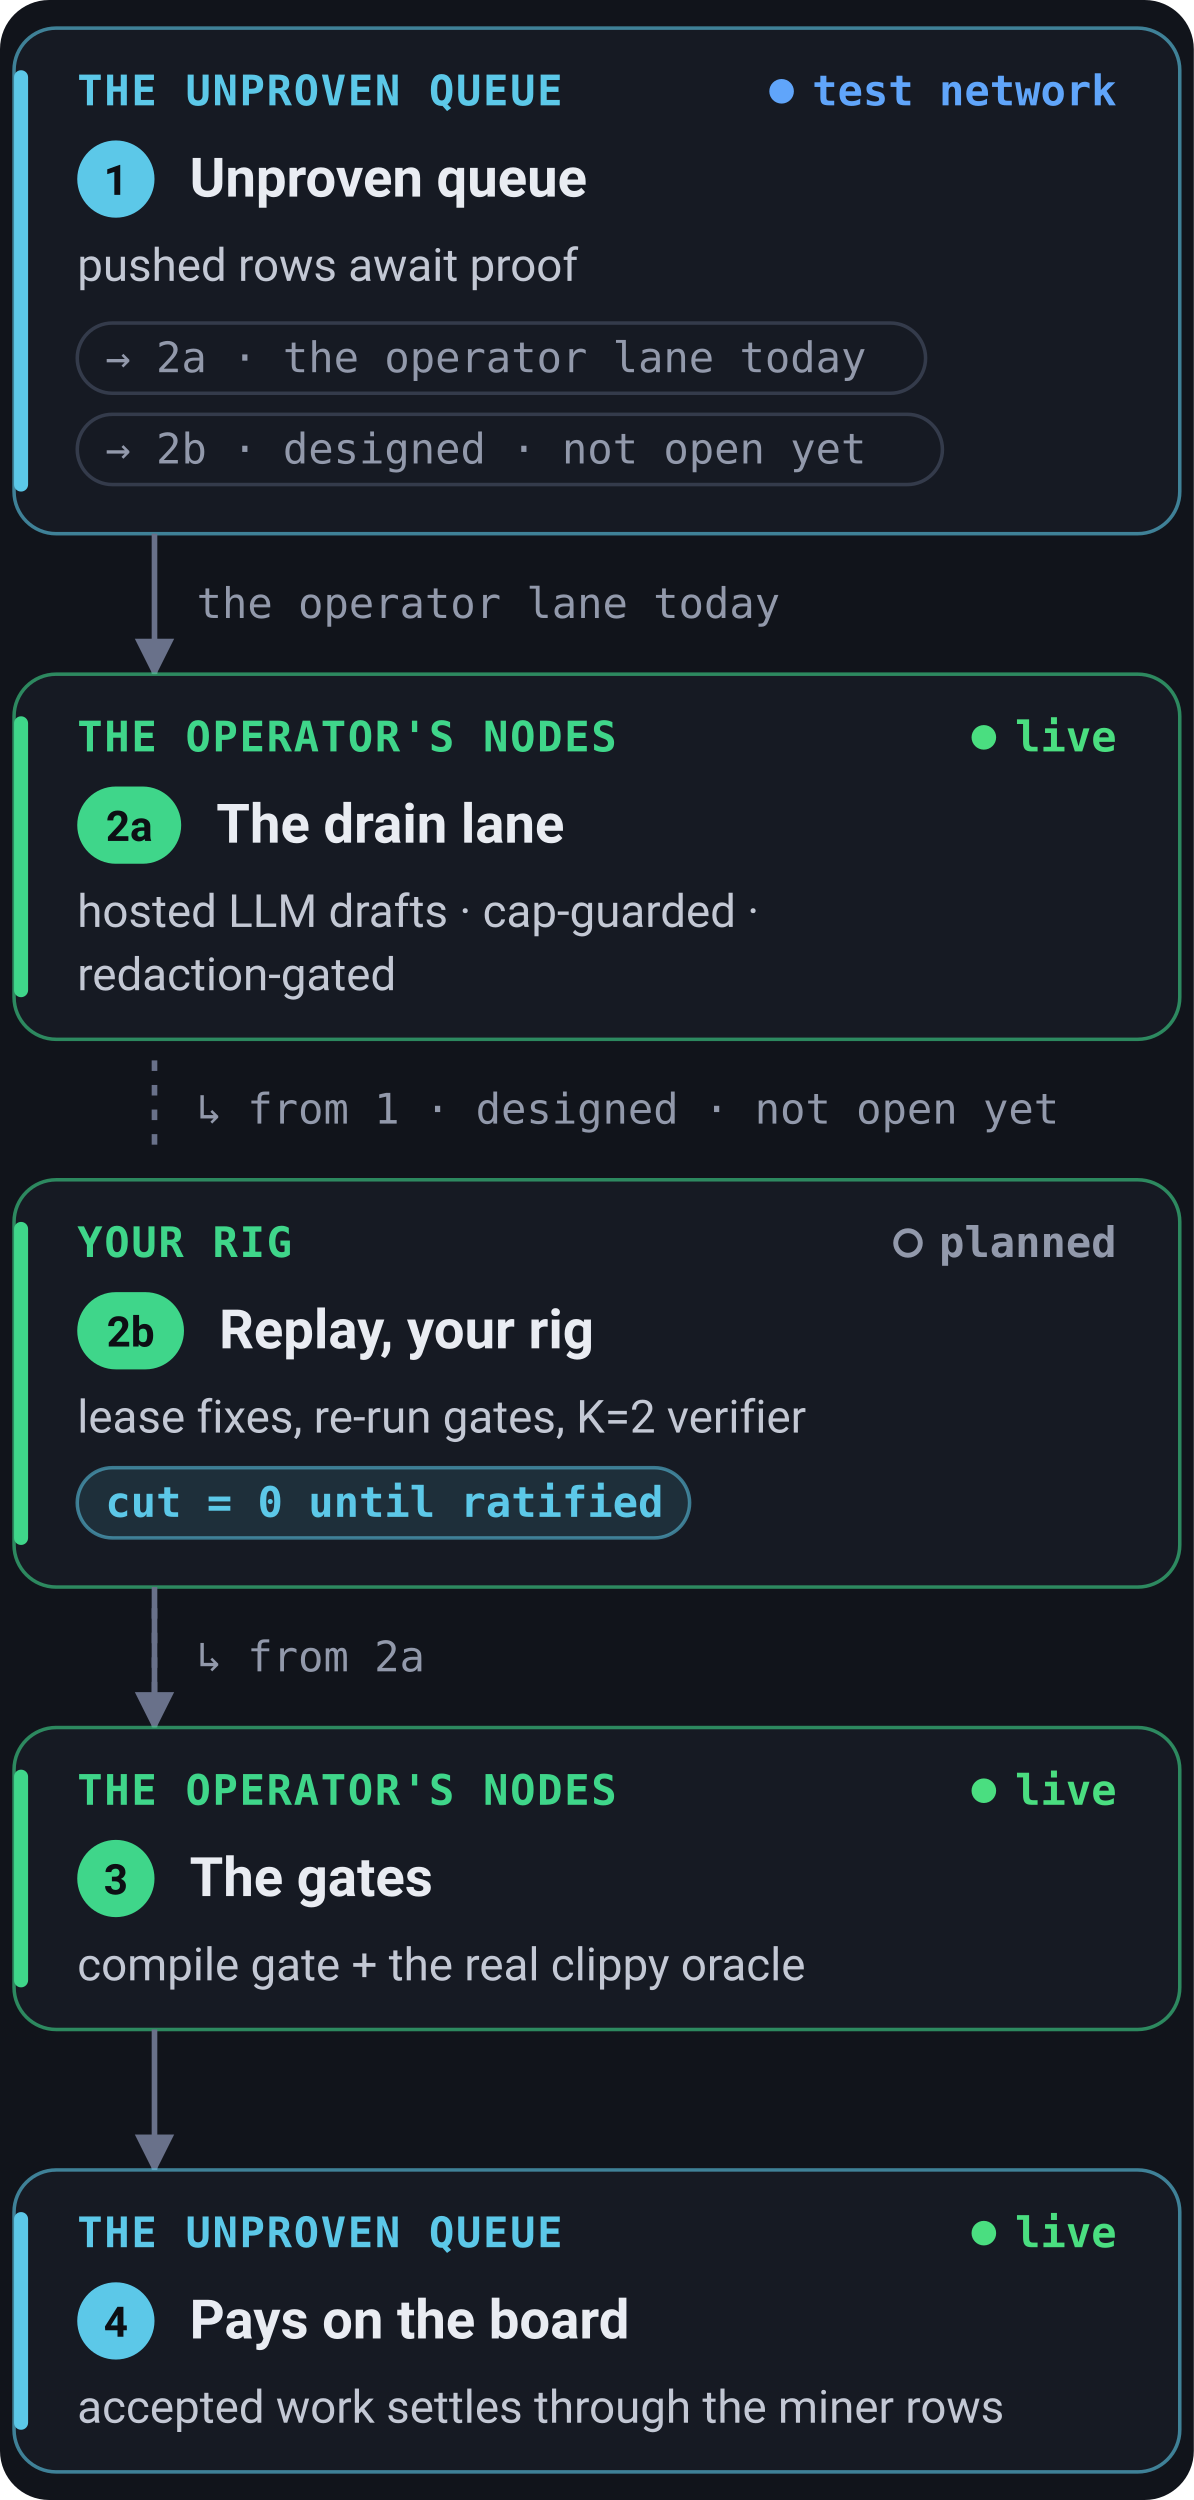
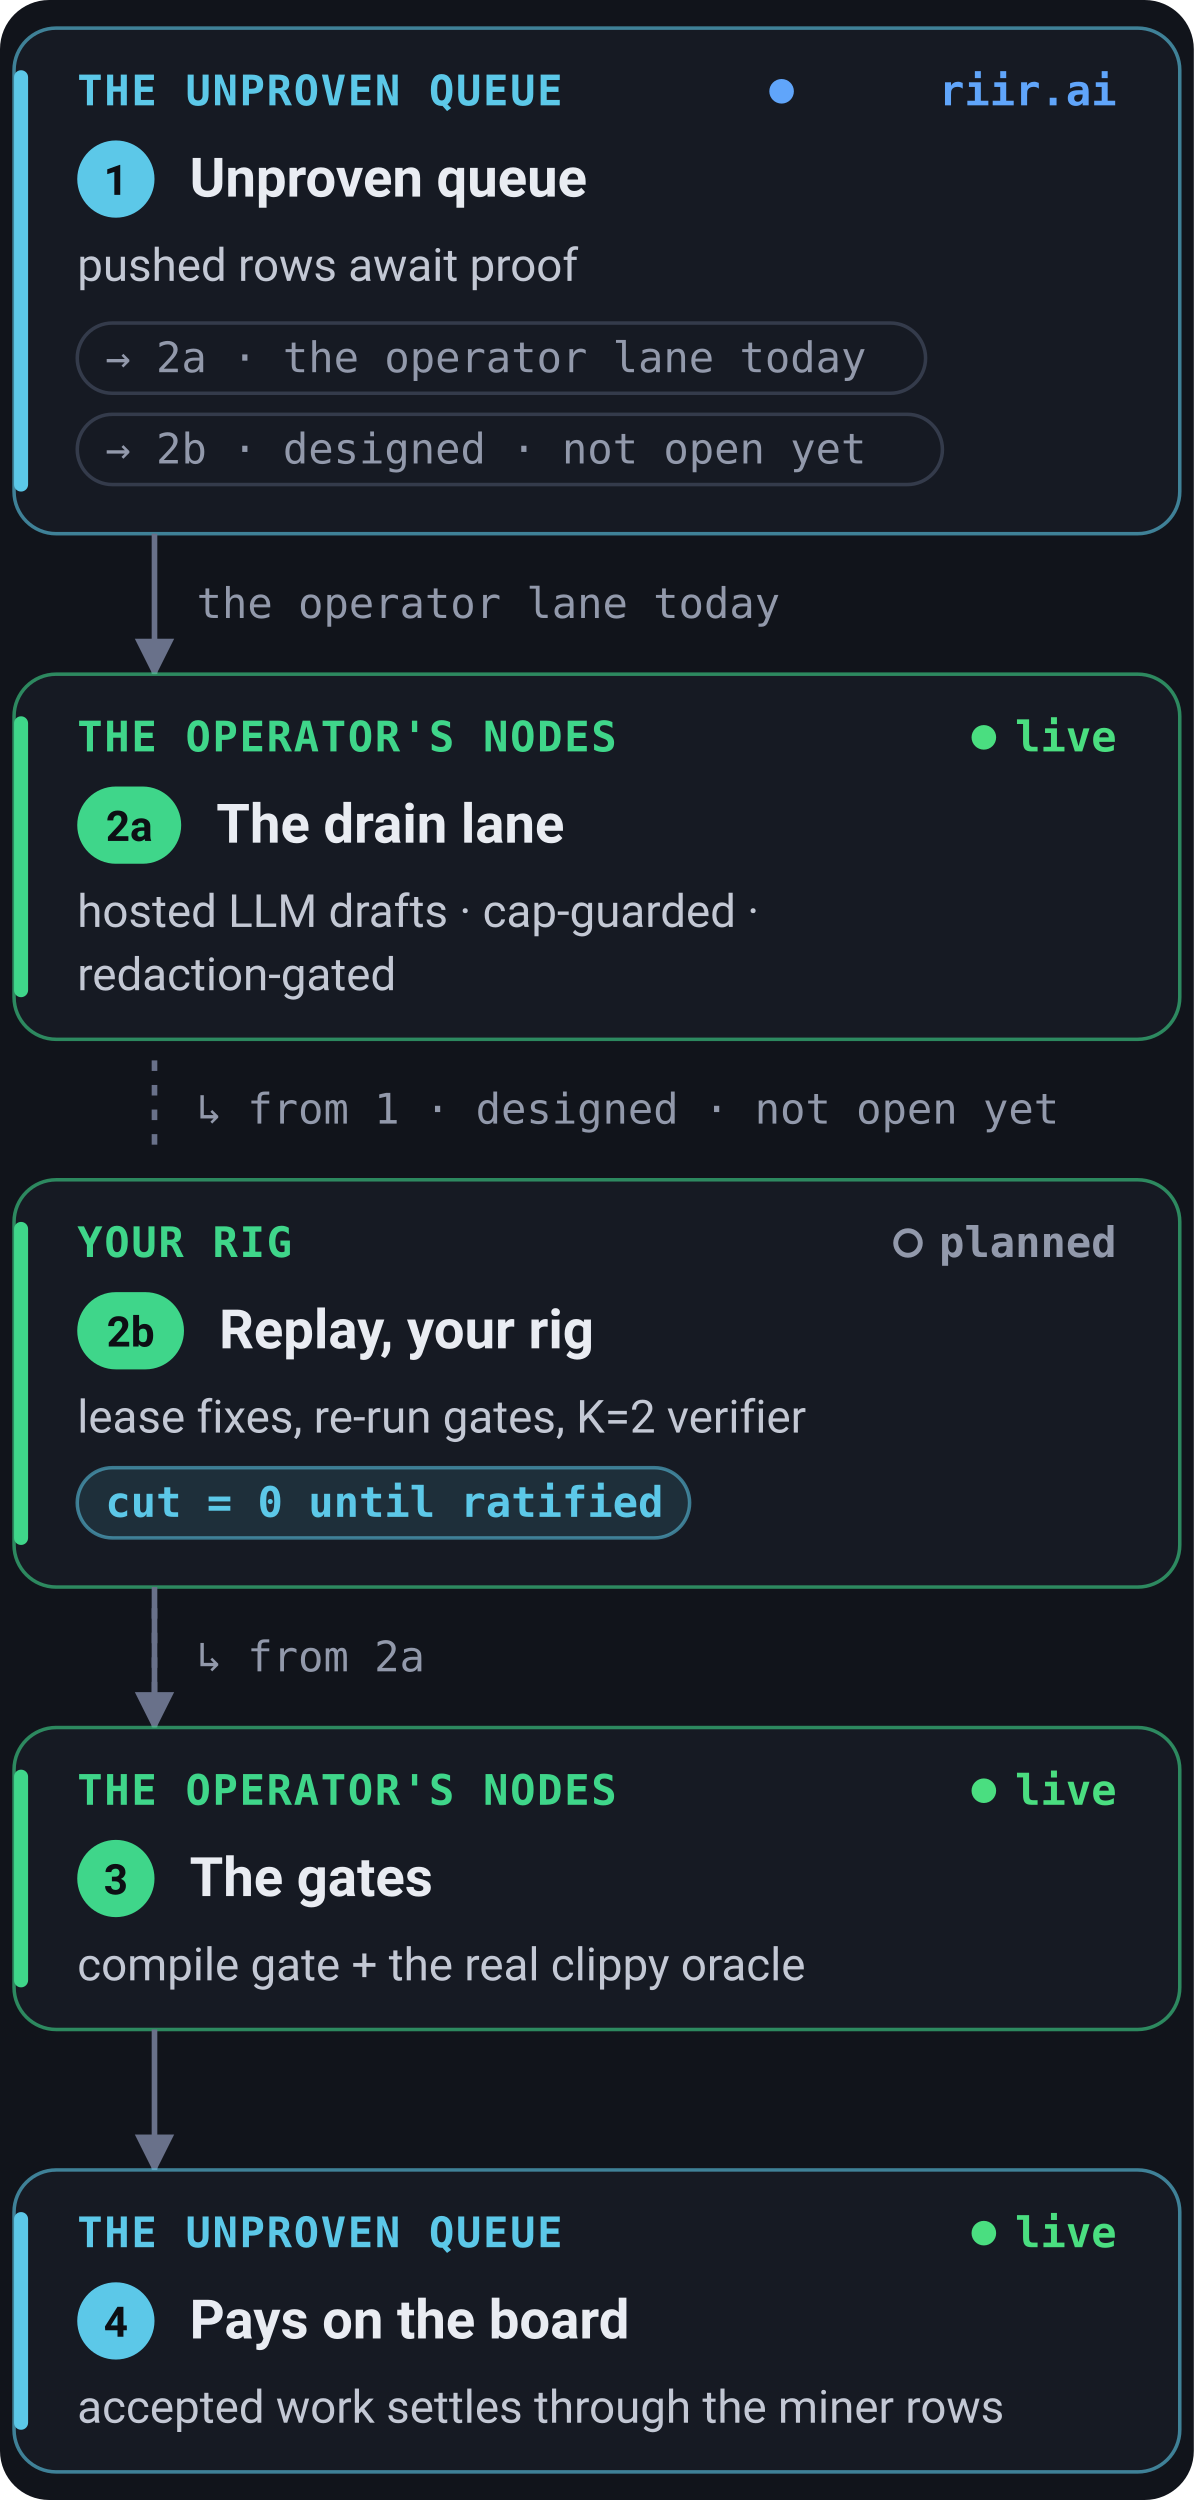
<svg xmlns="http://www.w3.org/2000/svg" id="role-fixer-flow-m" data-gfflow="1" viewBox="0 0 340 712" width="340" height="712" role="img" aria-labelledby="role-fixer-flow-m-t role-fixer-flow-m-d">
  <style>#role-fixer-flow-m .k{font:600 12px ui-monospace,SFMono-Regular,Menlo,Consolas,monospace;letter-spacing:.04em}#role-fixer-flow-m .t{font:700 15.5px ui-sans-serif,system-ui,-apple-system,"Segoe UI",Roboto,"Helvetica Neue",Arial,sans-serif;fill:#e9ecf2}#role-fixer-flow-m .d{font:400 13px ui-sans-serif,system-ui,-apple-system,"Segoe UI",Roboto,"Helvetica Neue",Arial,sans-serif;fill:#c3c8d4}#role-fixer-flow-m .n{font:700 12px ui-sans-serif,system-ui,-apple-system,"Segoe UI",Roboto,"Helvetica Neue",Arial,sans-serif;fill:#0d0f14}#role-fixer-flow-m .s{font:600 12px ui-monospace,SFMono-Regular,Menlo,Consolas,monospace}#role-fixer-flow-m .el{font:500 12px ui-monospace,SFMono-Regular,Menlo,Consolas,monospace;fill:#9299ab}#role-fixer-flow-m .e{fill:none;stroke-width:1.6}</style>
  <defs>
    <marker id="role-fixer-flow-m-a0" viewBox="0 0 10 10" refX="9" refY="5" markerWidth="7" markerHeight="7" orient="auto-start-reverse">
      <path d="M0,0 L10,5 L0,10 z" fill="#69718a" />
    </marker>
  </defs>
  <rect width="340" height="712" rx="14" fill="#11141b" />
  <g data-step="q" data-n="1">
    <rect class="gf-cb" x="4" y="8" width="332" height="144" rx="12" fill="#161a23" stroke="#5cc8e8" stroke-opacity=".6" />
    <rect x="4" y="20" width="4" height="120" rx="2" fill="#5cc8e8" />
    <text x="22" y="30" class="k" fill="#5cc8e8">THE UNPROVEN QUEUE</text>
    <circle cx="222.6" cy="26" r="3.5" fill="#60a5fa" />
-     <text x="318" y="30" text-anchor="end" class="s" fill="#60a5fa">test network</text>
+     <text x="318" y="30" text-anchor="end" class="s" fill="#60a5fa">riir.ai</text>
    <circle cx="33" cy="51" r="11" fill="#5cc8e8" />
    <text x="33" y="55.5" text-anchor="middle" class="n">1</text>
    <text x="54" y="56" class="t">Unproven queue</text>
    <text x="22" y="80" class="d">pushed rows await proof</text>
    <rect x="22" y="92" width="241.6" height="20" rx="10" fill="none" stroke="#343b4b" />
    <text x="30" y="106" class="el">→ 2a · the operator lane today</text>
    <rect x="22" y="118" width="246.4" height="20" rx="10" fill="none" stroke="#343b4b" />
    <text x="30" y="132" class="el">→ 2b · designed · not open yet</text>
  </g>
  <g data-edge="q-&gt;drain">
    <path class="e" d="M44,152 V192" stroke="#69718a" marker-end="url(#role-fixer-flow-m-a0)" />
    <text class="el" x="56" y="176">the operator lane today</text>
  </g>
  <g data-step="drain" data-n="2a">
    <rect class="gf-cb" x="4" y="192" width="332" height="104" rx="12" fill="#161a23" stroke="#3fd68a" stroke-opacity=".6" />
    <rect x="4" y="204" width="4" height="80" rx="2" fill="#3fd68a" />
    <text x="22" y="214" class="k" fill="#3fd68a">THE OPERATOR'S NODES</text>
    <circle cx="280.2" cy="210" r="3.5" fill="#4ade80" />
    <text x="318" y="214" text-anchor="end" class="s" fill="#4ade80">live</text>
    <rect x="22" y="224" width="29.6" height="22" rx="11" fill="#3fd68a" />
    <text x="36.8" y="239.5" text-anchor="middle" class="n">2a</text>
    <text x="61.6" y="240" class="t">The drain lane</text>
    <text x="22" y="264" class="d">hosted LLM drafts · cap-guarded ·</text>
    <text x="22" y="282" class="d">redaction-gated</text>
  </g>
  <g data-edge="q-&gt;rep">
    <path class="e" d="M44,302 V330" stroke="#69718a" stroke-dasharray="3 4" />
    <text class="el" x="56" y="320">↳ from 1 · designed · not open yet</text>
  </g>
  <g data-step="rep" data-n="2b">
    <rect class="gf-cb" x="4" y="336" width="332" height="116" rx="12" fill="#161a23" stroke="#3fd68a" stroke-opacity=".6" />
    <rect x="4" y="348" width="4" height="92" rx="2" fill="#3fd68a" />
    <text x="22" y="358" class="k" fill="#3fd68a">YOUR RIG</text>
    <circle cx="258.6" cy="354" r="3.5" fill="none" stroke="#9299ab" stroke-width="1.4" />
    <text x="318" y="358" text-anchor="end" class="s" fill="#9299ab">planned</text>
    <rect x="22" y="368" width="30.4" height="22" rx="11" fill="#3fd68a" />
    <text x="37.2" y="383.5" text-anchor="middle" class="n">2b</text>
    <text x="62.4" y="384" class="t">Replay, your rig</text>
    <text x="22" y="408" class="d">lease fixes, re-run gates, K=2 verifier</text>
    <rect x="22" y="418" width="174.4" height="20" rx="10" fill="#5cc8e8" fill-opacity=".12" stroke="#5cc8e8" stroke-opacity=".55" />
    <text x="30" y="432" class="s" fill="#5cc8e8">cut = 0 until ratified</text>
  </g>
  <g data-edge="rep-&gt;gates">
    <path class="e" d="M44,452 V492" stroke="#69718a" marker-end="url(#role-fixer-flow-m-a0)" />
  </g>
  <g data-edge="drain-&gt;gates">
    <path class="e" d="M44,458 V486" stroke="#69718a" stroke-dasharray="3 4" />
    <text class="el" x="56" y="476">↳ from 2a</text>
  </g>
  <g data-step="gates" data-n="3">
    <rect class="gf-cb" x="4" y="492" width="332" height="86" rx="12" fill="#161a23" stroke="#3fd68a" stroke-opacity=".6" />
    <rect x="4" y="504" width="4" height="62" rx="2" fill="#3fd68a" />
    <text x="22" y="514" class="k" fill="#3fd68a">THE OPERATOR'S NODES</text>
    <circle cx="280.2" cy="510" r="3.5" fill="#4ade80" />
    <text x="318" y="514" text-anchor="end" class="s" fill="#4ade80">live</text>
    <circle cx="33" cy="535" r="11" fill="#3fd68a" />
    <text x="33" y="539.5" text-anchor="middle" class="n">3</text>
    <text x="54" y="540" class="t">The gates</text>
    <text x="22" y="564" class="d">compile gate + the real clippy oracle</text>
  </g>
  <g data-edge="gates-&gt;pay">
    <path class="e" d="M44,578 V618" stroke="#69718a" marker-end="url(#role-fixer-flow-m-a0)" />
  </g>
  <g data-step="pay" data-n="4">
    <rect class="gf-cb" x="4" y="618" width="332" height="86" rx="12" fill="#161a23" stroke="#5cc8e8" stroke-opacity=".6" />
    <rect x="4" y="630" width="4" height="62" rx="2" fill="#5cc8e8" />
    <text x="22" y="640" class="k" fill="#5cc8e8">THE UNPROVEN QUEUE</text>
    <circle cx="280.2" cy="636" r="3.5" fill="#4ade80" />
    <text x="318" y="640" text-anchor="end" class="s" fill="#4ade80">live</text>
    <circle cx="33" cy="661" r="11" fill="#5cc8e8" />
    <text x="33" y="665.5" text-anchor="middle" class="n">4</text>
    <text x="54" y="666" class="t">Pays on the board</text>
    <text x="22" y="690" class="d">accepted work settles through the miner rows</text>
  </g>
</svg>
